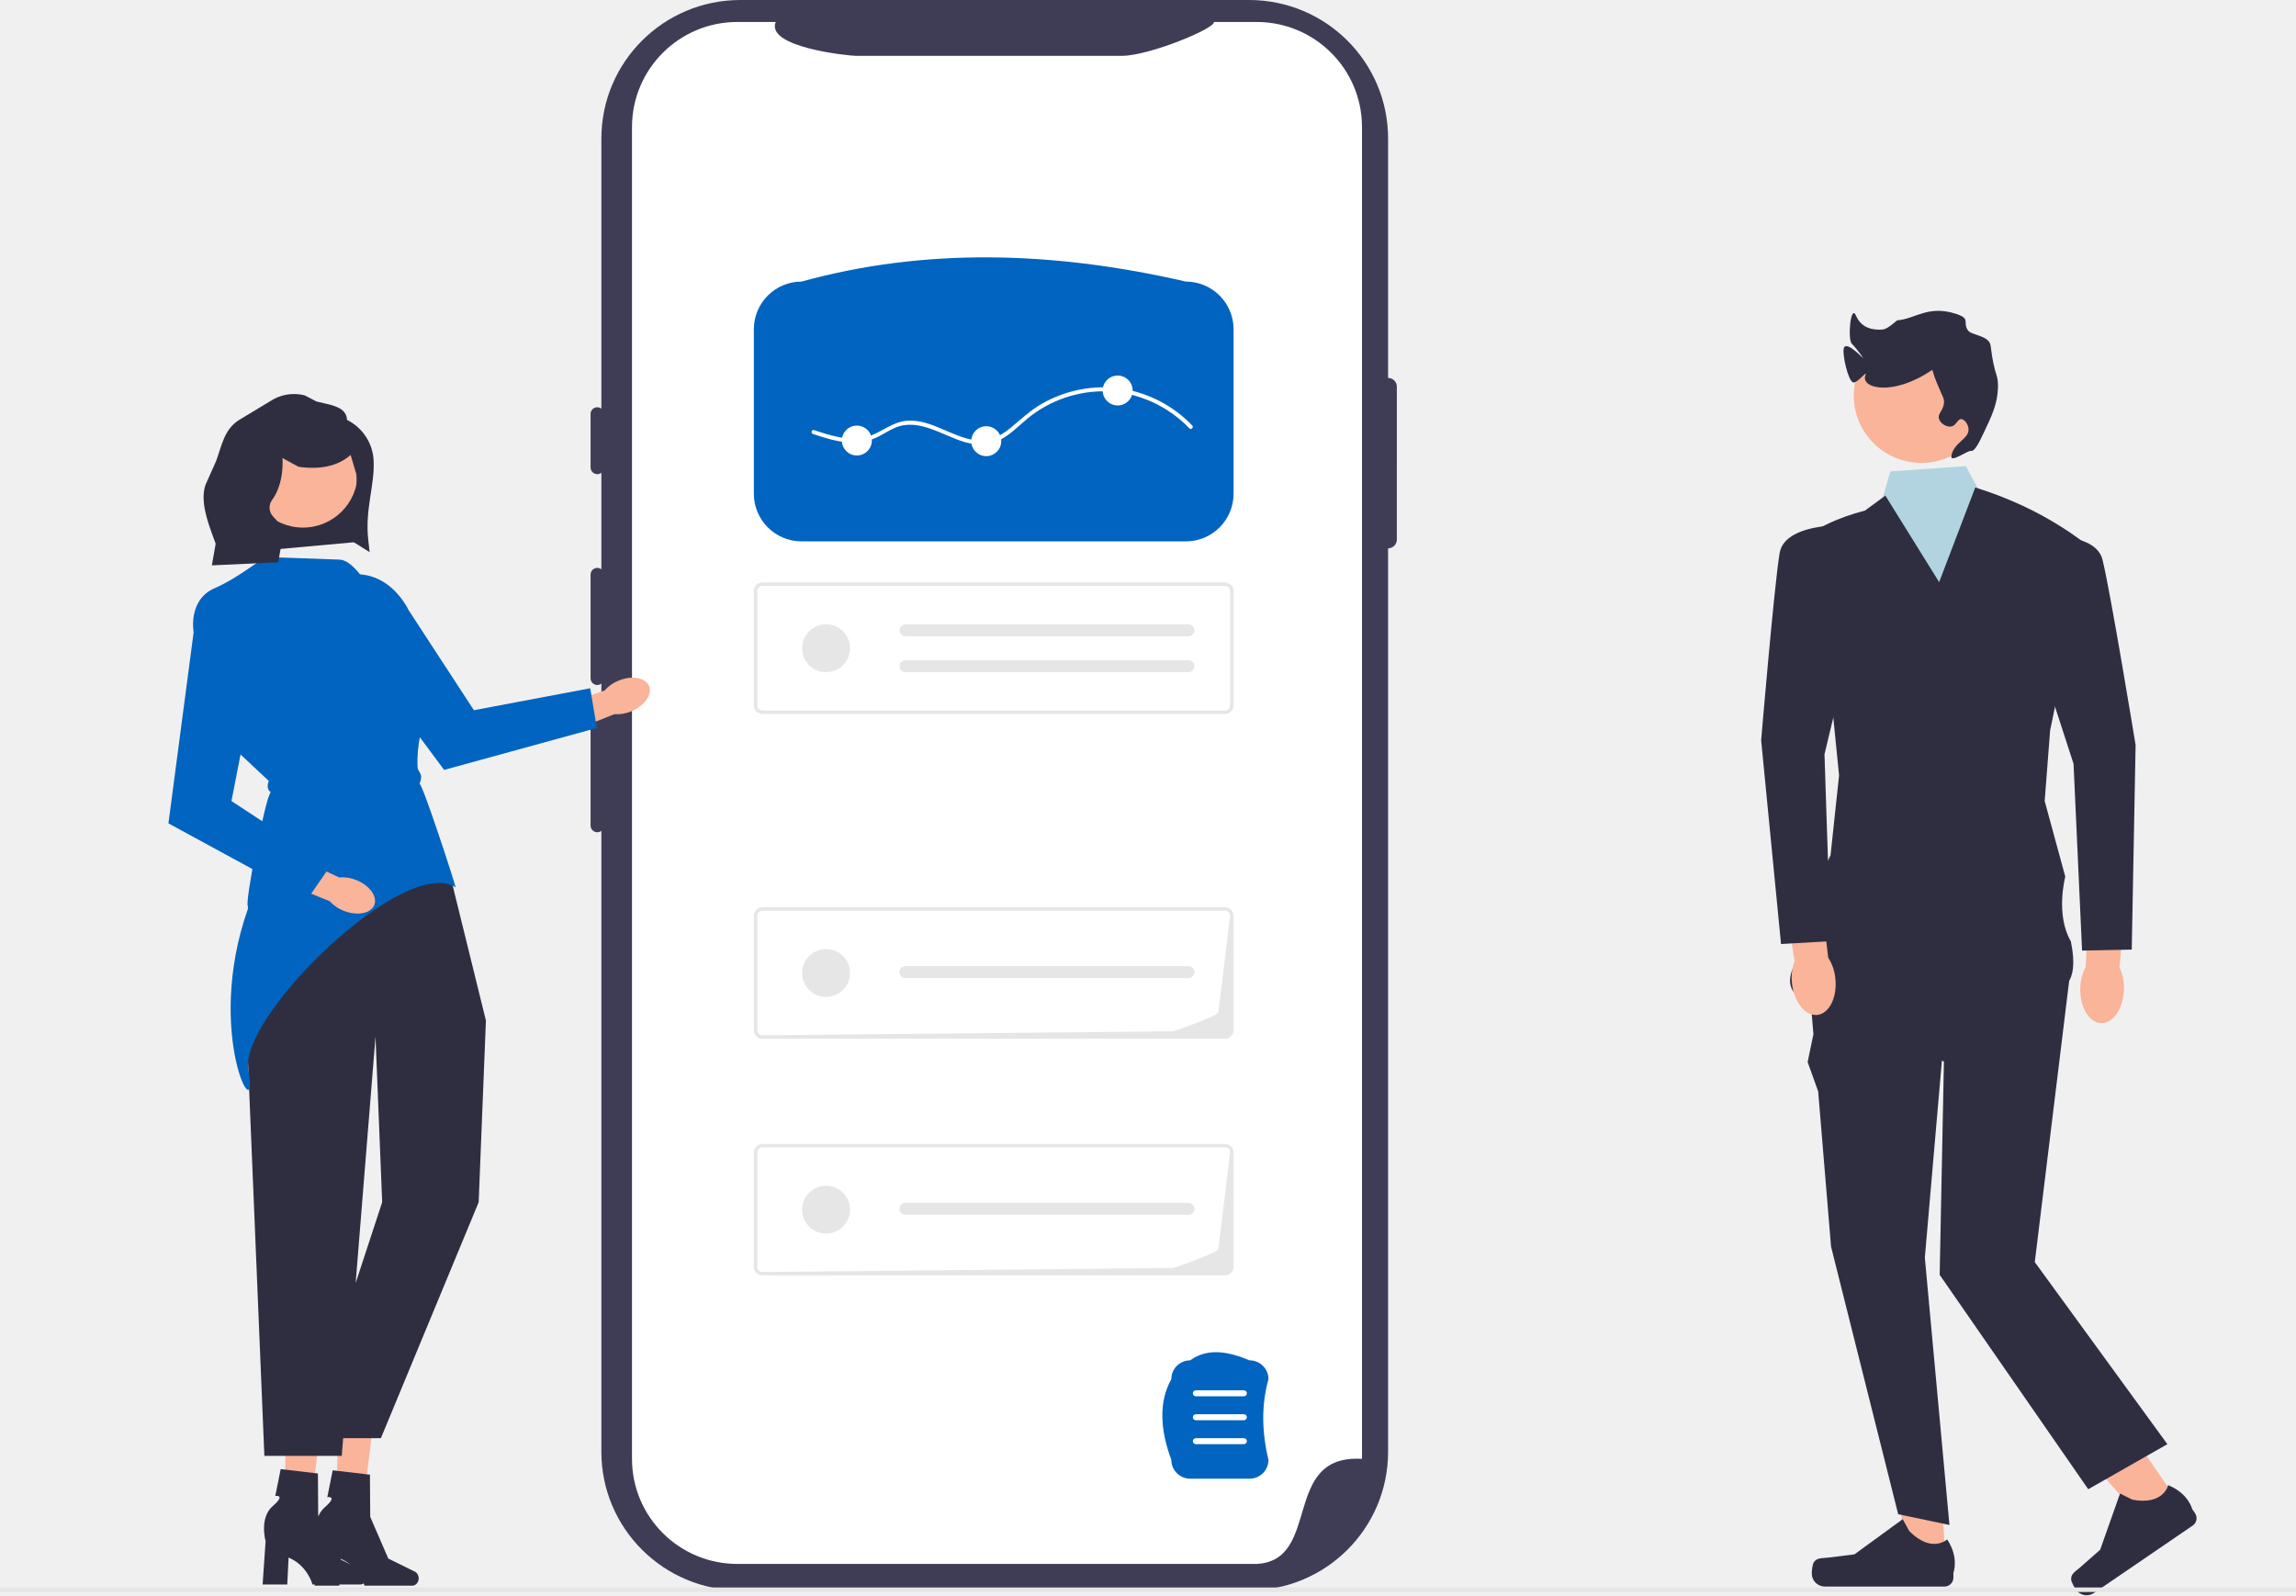
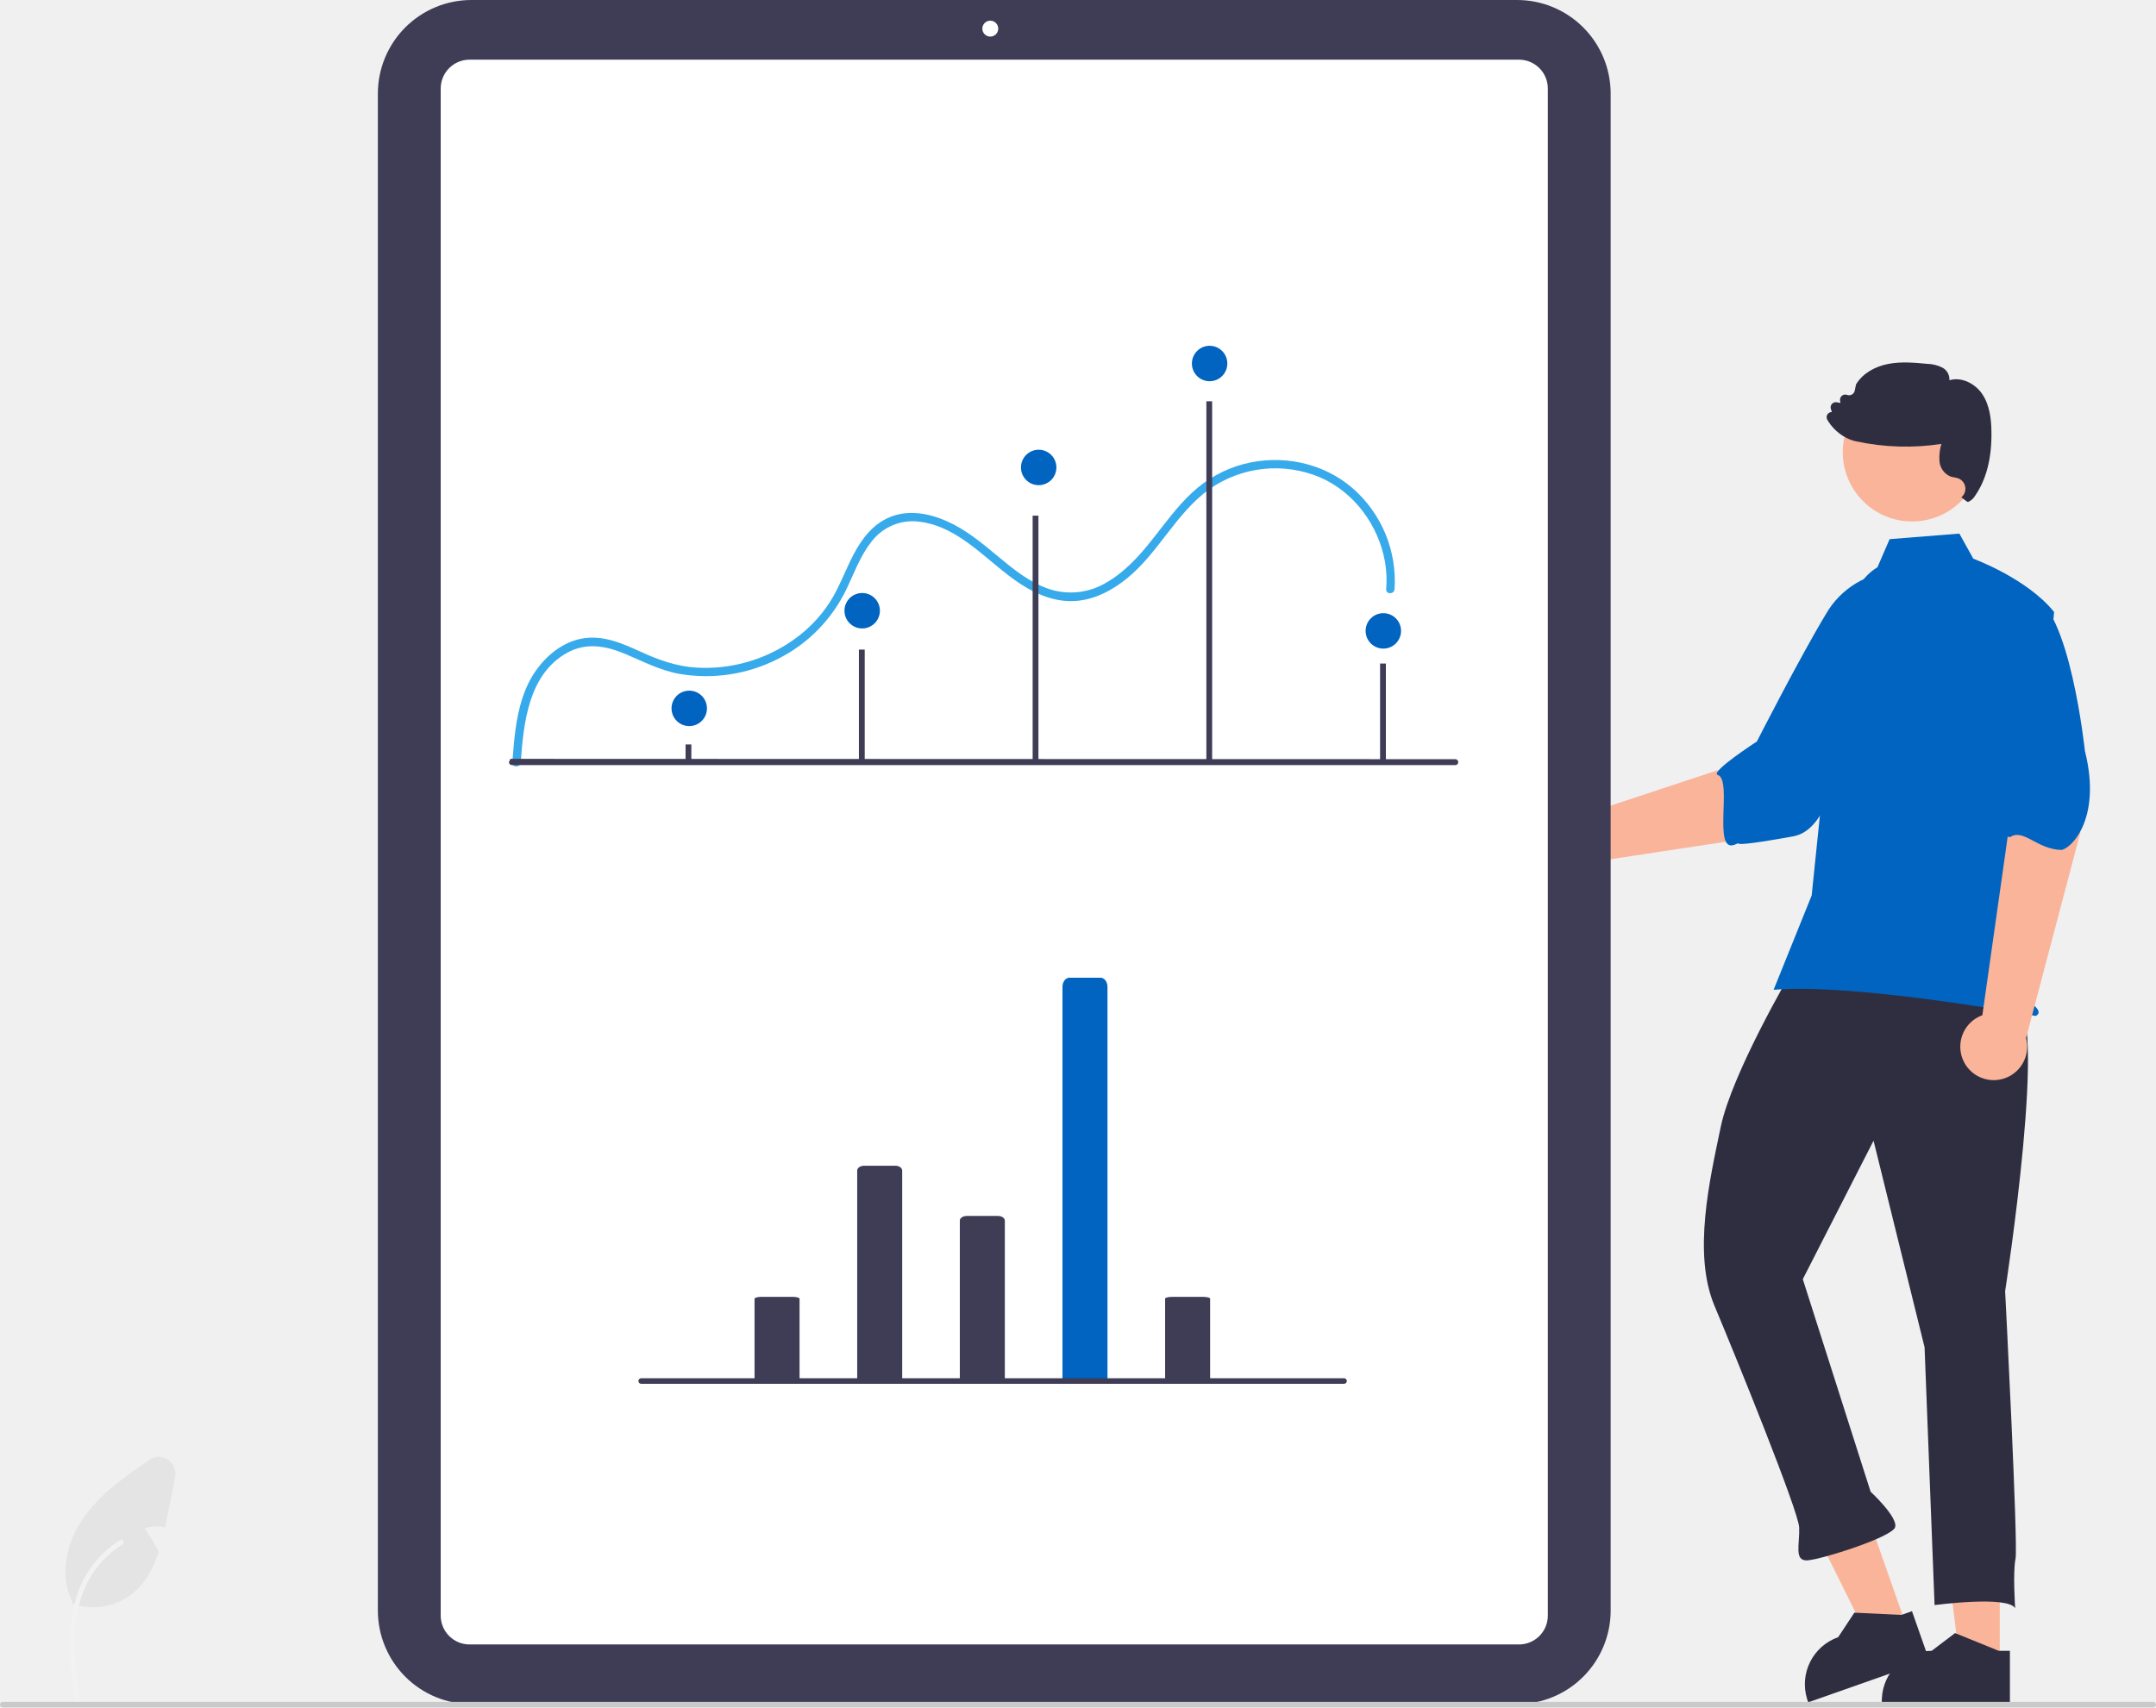
- <svg xmlns="http://www.w3.org/2000/svg" width="390" height="271" viewBox="0 0 390 271" fill="none">
-   <g clip-path="url(#clip0_167_125)">
-     <path d="M48.589 241.067L54.622 241.209L52.343 259.52L48.255 259.423L48.589 241.067Z" fill="#F9B499" />
-     <path d="M62.28 267.926L62.28 267.926C62.28 267.429 62.021 266.98 61.62 266.782L57.118 264.565L54.048 257.467L54.002 250.316L47.677 249.574L46.762 254.13C46.762 254.13 48.645 253.85 46.32 255.862C43.995 257.875 45.114 261.813 45.114 261.813L44.607 269.173H48.793L49.018 264.596C52.273 265.973 53.072 269.173 53.072 269.173H61.186C61.79 269.173 62.28 268.615 62.28 267.926H62.28H62.28Z" fill="#2F2E41" />
-     <path d="M57.426 241.268L63.458 241.411L61.18 259.721L57.092 259.625L57.426 241.268Z" fill="#F9B499" />
-     <path d="M71.117 268.128H71.117C71.117 267.631 70.857 267.181 70.457 266.984L65.954 264.766L62.885 257.668L62.838 250.518L56.513 249.776L55.599 254.331C55.599 254.331 57.482 254.051 55.157 256.064C52.831 258.077 53.951 262.015 53.951 262.015L53.444 269.375H57.63L57.854 264.797C61.11 266.175 61.908 269.375 61.908 269.375H70.022C70.627 269.375 71.117 268.817 71.117 268.128L71.117 268.128H71.117Z" fill="#2F2E41" />
-     <path d="M50.508 133.868L43.669 150.149C41.389 155.576 40.667 161.528 41.582 167.34L44.906 247.323H58.047L63.784 176.098L64.916 204.233L51.76 244.318H64.699L81.307 204.233L82.538 173.367L76.638 149.415L50.508 133.868L50.508 133.868Z" fill="#2F2E41" />
-     <path d="M235.782 64.203V23.537C235.782 10.538 225.213 3.28212e-09 212.175 3.28212e-09H125.758C112.72 -0 102.151 10.537 102.151 23.536V246.637C102.151 259.636 112.72 270.174 125.758 270.174H212.174C225.212 270.174 235.781 259.636 235.781 246.637V93.151H235.781C236.602 93.151 237.268 92.487 237.268 91.668L237.269 65.686C237.269 64.867 236.603 64.203 235.782 64.203L235.782 64.203V64.203Z" fill="#3F3D56" />
-     <path d="M231.349 21.58V247.832C217.553 246.987 224.57 265.111 213.451 265.681H125.261C115.372 265.682 107.354 257.692 107.351 247.832V21.58C107.354 11.721 115.372 3.73 125.26 3.732H131.764C129.993 8.074 144.287 9.487 145.383 9.488H190.549C195.251 9.482 206.595 4.744 206.182 3.732H213.448C223.332 3.733 231.345 11.721 231.349 21.576L231.349 21.58H231.349Z" fill="white" />
-     <path d="M101.456 69.185C100.827 69.185 100.315 69.695 100.315 70.322V79.417C100.315 80.044 100.827 80.554 101.456 80.554C102.085 80.554 102.596 80.044 102.596 79.417V70.322C102.596 69.695 102.085 69.185 101.456 69.185Z" fill="#3F3D56" />
-     <path d="M101.456 96.472C100.827 96.472 100.315 96.982 100.315 97.609V115.232C100.315 115.859 100.827 116.369 101.456 116.369C102.085 116.369 102.596 115.859 102.596 115.232V97.609C102.596 96.982 102.085 96.472 101.456 96.472Z" fill="#3F3D56" />
-     <path d="M101.456 121.485C100.827 121.485 100.315 121.995 100.315 122.622V140.245C100.315 140.872 100.827 141.382 101.456 141.382C102.085 141.382 102.596 140.872 102.596 140.245V122.622C102.596 121.995 102.085 121.485 101.456 121.485Z" fill="#3F3D56" />
-     <path d="M370.43 255.793L365.019 259.488L348.145 240.437L356.132 234.982L370.43 255.793Z" fill="#F9B499" />
-     <path d="M351.807 268.334C351.833 268.732 352.371 269.706 352.597 270.035C353.292 271.046 354.678 271.304 355.692 270.611L372.45 259.165C373.142 258.692 373.319 257.75 372.845 257.06L372.367 256.364C372.367 256.364 371.759 253.707 368.282 252.296C368.282 252.296 367.547 255.763 362.206 254.768L360.111 253.718L356.735 263.273L353.301 266.295C352.549 266.956 351.742 267.337 351.807 268.334L351.807 268.334L351.807 268.334Z" fill="#2F2E41" />
-     <path d="M330.533 265.604L323.974 265.603L320.853 240.378L328.882 241.375L330.533 265.604Z" fill="#F9B499" />
-     <path d="M308.06 265.456C307.856 265.798 307.748 266.905 307.748 267.304C307.748 268.53 308.745 269.524 309.974 269.524H330.288C331.126 269.524 331.806 268.846 331.806 268.01V267.166C331.806 267.166 332.811 264.632 330.742 261.509C330.742 261.509 328.171 263.954 324.329 260.124L323.196 258.077L314.994 264.057L310.448 264.615C309.453 264.737 308.572 264.596 308.06 265.455H308.06V265.456Z" fill="#2F2E41" />
-     <path d="M307.535 169.741L308.029 175.689L307.047 180.42L308.835 185.407L311.023 211.775L322.427 257.236L331.134 259.063L326.954 213.653L330.196 176.197L307.535 169.741Z" fill="#2F2E41" />
-     <path d="M344.536 143.917L311.236 144.378L307.535 169.74L330.196 180.346L329.473 216.567L354.711 252.991L368.152 245.334L345.629 214.402L351.936 162.823L344.536 143.917H344.536Z" fill="#2F2E41" />
-     <path d="M319.885 84.292L314.01 91.81L316.786 149.45L338.523 148.989L342.223 98.727L337.598 85.815L335.925 82.922L333.923 79.175L321.092 80.089L319.885 84.292H319.885V84.292Z" fill="#B1D4E0" />
-     <path d="M311.21 119.938L312.385 131.719L310.941 145.275L309.137 148.95L305.013 163.571C305.013 163.571 300.804 169.965 310.054 170.424C319.304 170.884 349.623 167.892 349.623 167.892C349.623 167.892 353.403 167.799 351.756 159.915C349.095 155.355 350.81 148.93 350.81 148.93L347.311 136.075L348.235 124.086L354.711 92.729C348.96 88.223 342.519 84.998 335.517 82.814L329.384 98.893L320.253 84.198L316.784 86.734C312.106 87.957 307.988 89.838 304.732 92.728L311.21 119.938Z" fill="#2F2E41" />
-     <path d="M201.429 91.97H136.156C131.682 91.965 128.056 88.35 128.051 83.889V55.916C128.056 51.455 131.682 47.84 136.156 47.835C156.984 42.081 178.829 42.621 201.429 47.835C205.903 47.84 209.528 51.455 209.533 55.916V83.889C209.528 88.35 205.903 91.965 201.429 91.97H201.429Z" fill="#0064C0" />
-     <path d="M208.079 121.288H129.506C128.703 121.287 128.052 120.638 128.051 119.837V100.405C128.052 99.604 128.703 98.955 129.506 98.954H208.079C208.882 98.955 209.533 99.604 209.534 100.405V119.837C209.533 120.638 208.882 121.287 208.079 121.288V121.288ZM129.506 99.534C129.025 99.535 128.634 99.924 128.633 100.405V119.837C128.634 120.318 129.025 120.707 129.506 120.708H208.079C208.561 120.707 208.951 120.318 208.952 119.837V100.405C208.951 99.924 208.561 99.535 208.079 99.534H129.506Z" fill="#E6E6E6" />
-     <path d="M153.806 106.057C153.243 106.069 152.797 106.533 152.809 107.094C152.82 107.638 153.26 108.077 153.806 108.088H201.822C202.384 108.11 202.857 107.673 202.879 107.112C202.9 106.551 202.462 106.08 201.9 106.058H153.806V106.057Z" fill="#E6E6E6" />
-     <path d="M153.806 112.152C153.243 112.164 152.797 112.628 152.809 113.189C152.82 113.733 153.26 114.171 153.806 114.183H201.822C202.384 114.204 202.857 113.767 202.879 113.207C202.9 112.646 202.462 112.174 201.9 112.153H153.806V112.152Z" fill="#E6E6E6" />
-     <path d="M140.317 114.184C142.568 114.184 144.392 112.365 144.392 110.121C144.392 107.878 142.568 106.059 140.317 106.059C138.067 106.059 136.243 107.878 136.243 110.121C136.243 112.365 138.067 114.184 140.317 114.184Z" fill="#E6E6E6" />
-     <path d="M208.079 216.668H129.506C128.703 216.668 128.052 216.019 128.051 215.218V195.786C128.052 194.985 128.703 194.336 129.506 194.335H208.079C208.882 194.336 209.533 194.985 209.534 195.786V215.218C209.533 216.019 208.882 216.668 208.079 216.669V216.668ZM129.506 194.915C129.024 194.916 128.634 195.305 128.633 195.786V215.218C128.634 215.699 129.024 216.088 129.506 216.089L199.153 215.404C199.635 215.404 206.943 212.687 206.944 212.206L208.952 195.786C208.951 195.305 208.561 194.916 208.079 194.915H129.506Z" fill="#E6E6E6" />
-     <path d="M153.806 204.335C153.243 204.323 152.777 204.768 152.766 205.329C152.754 205.89 153.2 206.354 153.762 206.366C153.777 206.366 153.791 206.366 153.806 206.366H201.822C202.384 206.387 202.857 205.95 202.879 205.39C202.9 204.829 202.462 204.357 201.9 204.336H153.806V204.335V204.335Z" fill="#E6E6E6" />
-     <path d="M140.317 209.565C142.568 209.565 144.392 207.746 144.392 205.502C144.392 203.259 142.568 201.44 140.317 201.44C138.067 201.44 136.243 203.259 136.243 205.502C136.243 207.746 138.067 209.565 140.317 209.565Z" fill="#E6E6E6" />
-     <path d="M208.079 176.461H129.506C128.703 176.46 128.052 175.811 128.051 175.01V155.578C128.052 154.778 128.703 154.129 129.506 154.128H208.079C208.882 154.129 209.533 154.778 209.534 155.578V175.011C209.533 175.812 208.882 176.461 208.079 176.462V176.461ZM129.506 154.708C129.024 154.709 128.634 155.098 128.633 155.578V175.011C128.634 175.491 129.024 175.881 129.506 175.881L199.153 175.197C199.635 175.197 206.943 172.479 206.944 171.999L208.952 155.578C208.951 155.098 208.561 154.709 208.079 154.708H129.506Z" fill="#E6E6E6" />
-     <path d="M153.806 164.128C153.243 164.116 152.777 164.561 152.766 165.122C152.754 165.682 153.2 166.147 153.762 166.158C153.777 166.159 153.791 166.159 153.806 166.158H201.822C202.384 166.18 202.857 165.743 202.879 165.182C202.9 164.622 202.462 164.15 201.9 164.128H153.806V164.128V164.128Z" fill="#E6E6E6" />
-     <path d="M140.317 169.357C142.568 169.357 144.392 167.538 144.392 165.295C144.392 163.051 142.568 161.233 140.317 161.233C138.067 161.233 136.243 163.051 136.243 165.295C136.243 167.538 138.067 169.357 140.317 169.357Z" fill="#E6E6E6" />
-     <path d="M326.363 78.642C332.703 78.642 337.842 73.518 337.842 67.197C337.842 60.876 332.703 55.752 326.363 55.752C320.023 55.752 314.884 60.876 314.884 67.197C314.884 73.518 320.023 78.642 326.363 78.642Z" fill="#F9B499" />
-     <path d="M334.794 76.601C335.426 76.708 336.169 75.18 336.878 73.692C338.363 70.576 339.307 68.596 339.379 65.796C339.44 63.41 338.775 64.037 338.128 58.732C337.915 56.983 334.917 56.986 334.307 56.155C333.276 54.752 334.858 54.173 332.293 53.33C327.49 51.751 325.318 54.204 322.268 54.415C322.191 54.421 320.679 55.895 319.834 55.971C318.355 56.105 316.22 55.875 315.263 53.627C314.368 51.526 313.776 57.667 314.575 58.427C315.254 59.072 316.426 60.692 316.456 60.81C316.489 60.943 313.67 57.83 313.2 59.113C312.861 60.036 313.927 64.787 314.788 64.965C315.509 65.115 317.27 62.748 316.872 63.719C315.951 65.97 321.492 67.406 328.126 62.888C328.361 62.727 328.139 62.983 328.959 64.965C329.994 67.466 330.228 67.601 330.209 68.29C330.17 69.781 329.048 70.219 329.376 71.199C329.642 71.992 330.68 72.606 331.46 72.445C332.339 72.264 332.49 71.179 333.127 71.199C333.672 71.215 334.32 72.034 334.377 72.861C334.499 74.602 331.913 75.081 331.46 77.432C331.204 78.758 334.213 76.502 334.794 76.601Z" fill="#2F2E41" />
-     <path d="M360.772 168.084C360.822 166.803 360.563 165.528 360.017 164.367L361.2 151.01L354.807 150.635L354.296 164.227C353.693 165.36 353.371 166.62 353.356 167.903C353.276 171.111 354.871 173.753 356.918 173.804C358.965 173.855 360.691 171.296 360.771 168.088L360.772 168.084Z" fill="#F9B499" />
-     <path d="M347.173 114.225L352.214 129.76L353.661 161.488L362.1 161.316L362.754 126.562C362.754 126.562 358.549 100.881 357.141 95.109C355.732 89.337 342.748 91.476 342.748 91.476L347.173 114.225V114.225V114.225Z" fill="#2F2E41" />
-     <path d="M138.085 73.724C140.469 74.513 142.968 75.312 145.513 75.177C146.671 75.116 147.785 74.84 148.835 74.351C149.912 73.848 150.897 73.166 151.987 72.69C155.995 70.942 159.97 73.929 163.707 75.051C165.572 75.61 167.533 75.744 169.357 74.965C171.373 74.104 172.893 72.461 174.552 71.089C178.273 68.013 183.127 66.355 187.956 66.481C193.253 66.618 198.38 68.951 202.027 72.766C202.333 73.086 202.819 72.601 202.513 72.282C199.326 68.947 195.03 66.699 190.456 66.018C185.872 65.335 181.113 66.247 177.082 68.523C175.043 69.675 173.407 71.252 171.61 72.723C169.86 74.156 167.915 75.079 165.608 74.775C161.634 74.25 158.216 71.197 154.094 71.474C151.462 71.65 149.582 73.625 147.105 74.255C144.15 75.006 141.061 73.988 138.268 73.063C137.847 72.924 137.666 73.585 138.085 73.724L138.085 73.724V73.724Z" fill="white" />
-     <path d="M145.546 77.376C146.952 77.376 148.092 76.239 148.092 74.837C148.092 73.435 146.952 72.299 145.546 72.299C144.14 72.299 143 73.435 143 74.837C143 76.239 144.14 77.376 145.546 77.376Z" fill="white" />
-     <path d="M167.527 77.488C168.933 77.488 170.073 76.352 170.073 74.95C170.073 73.548 168.933 72.411 167.527 72.411C166.12 72.411 164.98 73.548 164.98 74.95C164.98 76.352 166.12 77.488 167.527 77.488Z" fill="white" />
-     <path d="M189.849 68.877C191.255 68.877 192.395 67.74 192.395 66.338C192.395 64.936 191.255 63.8 189.849 63.8C188.442 63.8 187.302 64.936 187.302 66.338C187.302 67.74 188.442 68.877 189.849 68.877Z" fill="white" />
-     <path d="M42.108 154.41C34.58 175.78 44.172 192.616 42.181 181.755C40.518 172.679 68.863 145.059 77.395 150.754C77.216 149.833 71.793 133.215 71.261 133.138C72.005 131.271 70.968 131.253 70.926 130.296C70.765 126.601 71.626 122.765 73.305 118.817C74.404 115.767 74.424 113.146 73.358 111.033C72.441 109.296 70.9 107.968 69.043 107.315L63.452 100.583C61.996 98.831 59.848 95.05 57.566 95.064L45.315 94.628C44.965 94.418 40.663 98.106 36.475 99.916C31.932 101.88 32.869 107.243 32.88 107.311L32.891 107.375L32.941 107.421L39.618 127.016L45.651 132.654C45.346 133.537 45.422 134.201 45.995 134.581C45.173 135.187 41.518 153.318 42.108 153.953V154.41L42.108 154.41Z" fill="#0064C0" />
-     <path d="M105.058 115.628C104.147 115.991 103.336 116.565 102.693 117.304L92.992 120.62L94.709 125.176L104.366 121.322C105.344 121.39 106.325 121.224 107.226 120.837C109.493 119.899 110.846 117.972 110.246 116.534C109.647 115.096 107.325 114.69 105.058 115.628V115.628Z" fill="#F9B499" />
-     <path d="M53.306 101.006L75.438 130.791L101.381 123.668L100.253 116.921L80.498 120.651L69.477 103.759C65.878 96.823 58.785 95.426 53.306 101.005V101.006Z" fill="#0064C0" />
-     <path d="M212.262 251.198H202.163C200.399 251.198 198.964 249.767 198.964 248.009C197.049 242.823 196.808 238.171 198.964 234.284C198.964 232.526 200.399 231.095 202.163 231.095C205.149 228.935 208.631 229.591 212.262 231.095C214.026 231.095 215.461 232.526 215.461 234.284C214.236 238.681 214.325 243.269 215.461 248.009C215.461 249.767 214.026 251.198 212.262 251.198Z" fill="#0064C0" />
-     <path d="M211.286 237.203H203.129C202.847 237.203 202.619 236.975 202.619 236.695C202.619 236.414 202.847 236.186 203.129 236.186H211.286C211.567 236.186 211.796 236.414 211.796 236.695C211.796 236.975 211.567 237.203 211.286 237.203Z" fill="white" />
-     <path d="M211.286 241.269H203.129C202.847 241.269 202.619 241.041 202.619 240.76C202.619 240.48 202.847 240.252 203.129 240.252H211.286C211.567 240.252 211.796 240.48 211.796 240.76C211.796 241.041 211.567 241.269 211.286 241.269Z" fill="white" />
-     <path d="M211.286 245.334H203.129C202.847 245.334 202.619 245.107 202.619 244.826C202.619 244.545 202.847 244.318 203.129 244.318H211.286C211.567 244.318 211.796 244.545 211.796 244.826C211.796 245.107 211.567 245.334 211.286 245.334Z" fill="white" />
-     <path d="M390 269.677H0V270.446H390V269.677Z" fill="#E6E6E6" />
-     <path d="M304.382 167.019C304.713 170.211 306.634 172.628 308.671 172.418C310.708 172.207 312.091 169.449 311.76 166.257C311.645 164.979 311.225 163.748 310.535 162.665L308.96 149.155L302.616 150.027L304.842 163.25C304.389 164.451 304.231 165.742 304.381 167.016L304.382 167.019Z" fill="#F9B499" />
-     <path d="M313.717 112.262L316.346 89.238C316.346 89.238 303.233 88.117 302.282 93.981C301.33 99.845 299.15 125.774 299.15 125.774L302.527 160.371L310.953 159.885L309.909 128.142L313.717 112.262V112.262Z" fill="#2F2E41" />
-     <path d="M60.42 92.092L42.704 93.7L42.181 75.342L61.482 74.795L60.42 92.092Z" fill="#2F2E41" />
-     <path d="M51.462 89.627C56.596 89.627 60.759 85.477 60.759 80.358C60.759 75.238 56.596 71.088 51.462 71.088C46.327 71.088 42.164 75.238 42.164 80.358C42.164 85.477 46.327 89.627 51.462 89.627Z" fill="#F9B499" />
-     <path d="M58.941 71.325C58.875 69.025 56.005 68.776 53.768 68.209L51.74 67.159C49.749 66.654 47.637 67.009 45.923 68.138L40.515 71.404C38.087 73.003 37.701 75.587 36.713 78.316L34.926 82.311C33.954 84.998 35.239 88.558 36.221 91.24L36.633 92.365L35.989 96.044L47.259 95.519L48.261 89.839L46.337 87.683C45.655 86.918 45.599 85.782 46.204 84.955H46.204C48.38 81.979 47.977 77.808 47.977 77.808L50.731 79.305C52.541 79.552 54.153 79.525 55.572 79.229C57.132 78.904 58.458 78.254 59.554 77.285L60.536 80.578C60.789 84.675 60.021 85.763 56.358 89.772L62.782 93.793L62.544 91.617C61.979 86.44 63.703 82.358 63.461 78.144C63.294 75.231 61.556 72.635 58.941 71.325H58.941H58.941Z" fill="#2F2E41" />
-     <path d="M60.48 149.489C59.572 149.119 58.588 148.97 57.611 149.056L48.324 144.719L46.383 149.186L56.014 153.104C56.67 153.831 57.491 154.391 58.408 154.737C60.693 155.633 63.008 155.185 63.58 153.736C64.151 152.286 62.764 150.385 60.48 149.489H60.48Z" fill="#F9B499" />
-     <path d="M33.455 103.12L28.611 139.873L52.232 152.724L56.124 147.09L39.317 136.086L43.165 116.303C45.411 108.822 41.284 102.904 33.455 103.119L33.455 103.12Z" fill="#0064C0" />
+ <svg xmlns="http://www.w3.org/2000/svg" width="356" height="282" viewBox="0 0 356 282" fill="none">
+   <g clip-path="url(#clip0_345_2)">
+     <path d="M293.33 137.741L308.358 121.385L296.059 111.675L289.983 125.115L262.417 134.226C261.488 133.692 260.423 133.439 259.353 133.5C258.283 133.56 257.254 133.93 256.391 134.566C255.528 135.202 254.868 136.075 254.492 137.079C254.117 138.083 254.041 139.175 254.275 140.221C254.508 141.268 255.041 142.223 255.809 142.972C256.576 143.721 257.544 144.23 258.596 144.437C259.647 144.645 260.736 144.541 261.73 144.14C262.724 143.739 263.579 143.058 264.193 142.178L293.33 137.741Z" fill="#F9B499" />
+     <path d="M320.878 100.786C323.602 106.863 306.982 124.226 306.982 124.226C302.437 127.903 301.716 137.109 296.082 138.134C280.884 140.898 290.337 138.005 286.411 139.516C282.716 140.938 286.119 128.77 283.648 127.996C282.234 127.554 290.095 122.467 290.095 122.467C290.095 122.467 297.18 108.566 301.536 101.356C302.729 99.295 304.425 97.569 306.464 96.34C308.504 95.11 310.821 94.417 313.201 94.325C313.201 94.325 318.154 94.708 320.878 100.786Z" fill="#0064C0" />
+     <path d="M250.516 281.454H77.831C73.738 281.449 69.814 279.82 66.92 276.925C64.026 274.029 62.398 270.103 62.394 266.008V15.446C62.398 11.351 64.026 7.425 66.92 4.529C69.814 1.633 73.738 0.005 77.831 0H250.516C254.609 0.005 258.533 1.633 261.427 4.529C264.321 7.425 265.949 11.351 265.953 15.446V266.008C265.949 270.103 264.321 274.029 261.427 276.925C258.533 279.82 254.609 281.449 250.516 281.454Z" fill="#3F3D56" />
+     <path d="M250.82 271.599H77.527C76.266 271.598 75.056 271.096 74.164 270.203C73.272 269.31 72.77 268.1 72.769 266.838V14.616C72.77 13.354 73.272 12.144 74.164 11.251C75.056 10.358 76.266 9.856 77.527 9.855H250.82C252.081 9.856 253.291 10.358 254.183 11.251C255.075 12.144 255.577 13.354 255.578 14.616V266.838C255.577 268.1 255.075 269.31 254.183 270.203C253.291 271.096 252.081 271.598 250.82 271.599Z" fill="white" />
+     <path d="M85.982 125.914C86.465 119.342 87.264 111.263 93.763 107.752C96.829 106.095 100.076 106.681 103.159 107.972C106.138 109.22 108.945 110.708 112.154 111.294C117.685 112.249 123.376 111.395 128.384 108.859C133.428 106.35 137.474 102.206 139.865 97.103C141.095 94.507 142.112 91.694 143.925 89.429C144.837 88.239 146.046 87.311 147.431 86.738C148.815 86.165 150.326 85.967 151.812 86.163C158.626 87.005 163.148 92.979 168.581 96.496C171.193 98.187 174.193 99.422 177.357 99.27C180.602 99.115 183.543 97.578 186.03 95.572C191.306 91.315 194.191 84.731 199.728 80.764C202.354 78.93 205.4 77.791 208.584 77.452C211.768 77.114 214.986 77.587 217.938 78.828C223.613 81.277 227.631 86.765 228.693 92.805C228.947 94.293 229.013 95.808 228.888 97.312C228.819 98.199 230.201 98.195 230.27 97.312C230.477 94.182 229.958 91.046 228.754 88.149C227.55 85.253 225.693 82.674 223.328 80.615C218.429 76.386 211.584 75.012 205.359 76.639C202.189 77.48 199.275 79.091 196.877 81.329C194.316 83.692 192.296 86.556 190.134 89.27C188.025 91.918 185.698 94.475 182.738 96.185C181.321 97.05 179.732 97.595 178.083 97.782C176.434 97.97 174.763 97.796 173.188 97.272C169.993 96.193 167.285 93.971 164.729 91.844C162.093 89.651 159.47 87.457 156.303 86.063C153.357 84.768 149.98 84.139 146.914 85.415C144.149 86.566 142.32 88.954 140.964 91.536C139.587 94.158 138.607 96.984 137.001 99.484C135.448 101.877 133.454 103.953 131.127 105.601C126.399 108.981 120.65 110.624 114.851 110.254C111.701 110.03 108.836 109.034 105.983 107.729C102.834 106.289 99.518 104.791 95.975 105.488C92.918 106.09 90.347 108.168 88.562 110.65C86.501 113.515 85.595 117.028 85.122 120.477C84.875 122.282 84.734 124.098 84.6 125.914C84.535 126.801 85.917 126.797 85.982 125.914Z" fill="#37AAEB" />
+     <path d="M330.204 274.795L323.643 274.795L320.522 249.477L330.205 249.477L330.204 274.795Z" fill="#F9B499" />
+     <path d="M330.029 272.65L323.029 269.805L322.822 269.72L318.957 272.65C316.836 272.65 314.796 273.469 313.264 274.937C311.732 276.404 310.826 278.407 310.734 280.528C310.723 280.644 310.723 280.766 310.723 280.888V281.158H331.877V272.65H330.029Z" fill="#2F2E41" />
+     <path d="M314.84 268.687L308.651 270.865L297.308 248.019L306.442 244.804L314.84 268.687Z" fill="#F9B499" />
+     <path d="M313.963 266.721L306.416 266.362L306.194 266.351L303.519 270.398C301.518 271.102 299.866 272.552 298.908 274.445C297.949 276.339 297.759 278.529 298.376 280.56C298.404 280.673 298.445 280.788 298.485 280.903L298.575 281.158L318.529 274.133L315.707 266.108L313.963 266.721Z" fill="#2F2E41" />
+     <path d="M332.522 165.631C338.524 165.398 331.089 213.252 331.089 213.252C331.089 213.252 333.264 255.266 332.803 257.471C332.342 259.676 332.745 265.622 332.745 265.622C331.569 263.481 319.437 265.097 319.437 265.097L317.787 222.516L309.361 188.398L297.679 211.268L308.875 246.371C308.875 246.371 313.41 250.569 312.927 252.228C312.445 253.887 300.568 257.628 298.386 257.713C296.203 257.797 297.189 255.025 297.083 252.296C296.977 249.566 286.707 224.268 283.095 215.661C279.483 207.053 282.291 194.916 284.135 186.097C285.979 177.277 295.68 160.727 295.68 160.727C307.721 147.138 326.52 165.863 332.522 165.631Z" fill="#2F2E41" />
+     <path d="M315.726 86.124C322.048 86.124 327.174 80.996 327.174 74.67C327.174 68.345 322.048 63.217 315.726 63.217C309.404 63.217 304.279 68.345 304.279 74.67C304.279 80.996 309.404 86.124 315.726 86.124Z" fill="#F9B499" />
+     <path d="M310.002 93.694C307.536 95.16 306.061 97.856 305.214 100.599C303.646 105.676 302.702 110.926 302.404 116.232L299.146 147.89L292.858 163.477C306.304 162.309 336.121 167.791 336.121 167.791C336.121 167.791 337.229 167.421 336.121 166.313C335.013 165.204 333.935 166.186 335.043 165.078C336.15 163.969 335.387 165.204 335.017 164.096C334.648 162.987 335.017 163.726 335.387 163.357C335.756 162.987 332.528 159.662 332.528 159.662L335.482 140.246L339.175 101.083C334.744 95.541 325.832 92.274 325.832 92.274L323.529 88.127L312.015 89.048L310.002 93.694Z" fill="#0064C0" />
+     <path d="M343.512 137.479L340.671 120.724L330.785 122.517L331.654 137.172L327.327 167.676C326.319 168.041 325.439 168.691 324.794 169.547C324.149 170.404 323.768 171.429 323.695 172.499C323.623 173.569 323.863 174.637 324.387 175.572C324.911 176.508 325.695 177.27 326.645 177.767C327.594 178.265 328.668 178.475 329.735 178.372C330.801 178.269 331.815 177.858 332.652 177.188C333.49 176.519 334.114 175.62 334.45 174.602C334.785 173.584 334.818 172.49 334.543 171.454L343.512 137.479Z" fill="#F9B499" />
+     <path d="M335.345 98.275C341.742 100.118 344.262 124.026 344.262 124.026C347.16 135.564 341.676 140.424 340.284 140.373C336.329 140.229 334.137 136.841 331.951 138.23C330.701 139.024 330.468 129.897 330.468 129.897C330.468 129.897 325.982 121.404 323.291 113.421C322.489 111.178 322.267 108.768 322.645 106.416C323.024 104.064 323.991 101.846 325.457 99.969C325.457 99.969 328.948 96.432 335.345 98.275Z" fill="#0064C0" />
+     <path d="M328.825 71.17C328.788 69.309 328.577 66.929 327.274 65.031C326.175 63.434 323.958 62.169 321.891 62.801C321.915 62.388 321.823 61.976 321.626 61.612C321.429 61.248 321.135 60.945 320.777 60.737C319.985 60.332 319.111 60.112 318.221 60.093C316.125 59.898 313.953 59.694 311.83 60.097C309.447 60.549 307.497 61.777 306.484 63.468L306.462 63.521L306.255 64.523C306.227 64.657 306.171 64.784 306.089 64.894C306.008 65.005 305.904 65.096 305.784 65.163C305.664 65.23 305.531 65.27 305.393 65.28C305.256 65.29 305.118 65.269 304.99 65.219C304.849 65.167 304.698 65.151 304.549 65.175C304.401 65.2 304.262 65.262 304.145 65.356C304.029 65.45 303.938 65.573 303.884 65.713C303.829 65.853 303.812 66.005 303.834 66.153L303.891 66.553L303.292 66.44C303.142 66.41 302.987 66.422 302.842 66.473C302.698 66.524 302.57 66.613 302.471 66.73C302.373 66.847 302.307 66.988 302.281 67.139C302.256 67.29 302.271 67.445 302.325 67.588L302.49 68.044C302.367 68.046 302.245 68.072 302.131 68.122C302.018 68.172 301.916 68.244 301.832 68.334C301.711 68.465 301.635 68.632 301.614 68.809C301.594 68.986 301.631 69.166 301.719 69.321C302.389 70.466 303.34 71.423 304.482 72.1C304.995 72.41 305.549 72.647 306.127 72.805C306.247 72.838 306.371 72.869 306.499 72.895C311.121 73.892 315.886 74.034 320.559 73.317C320.284 74.239 320.178 75.204 320.246 76.164C320.287 76.709 320.476 77.232 320.792 77.677C321.109 78.121 321.541 78.471 322.042 78.688C322.255 78.76 322.474 78.813 322.697 78.846C322.91 78.88 323.121 78.932 323.326 79C323.628 79.111 323.896 79.3 324.103 79.548C324.309 79.796 324.446 80.094 324.501 80.412C324.555 80.73 324.524 81.056 324.412 81.359C324.299 81.661 324.109 81.928 323.86 82.134C323.86 82.134 324.846 82.951 324.971 82.909C325.455 82.695 325.861 82.334 326.13 81.877C328.008 79.173 328.916 75.573 328.825 71.17Z" fill="#2F2E41" />
+     <path d="M28.921 243.921L27.576 250.671C27.475 251.187 27.369 251.712 27.254 252.233C26.13 252 24.965 252.065 23.873 252.422C24.739 253.66 25.515 254.958 26.195 256.306C25.347 258.919 24.104 261.334 22.022 263.08C20.632 264.22 18.971 264.983 17.201 265.295C15.43 265.606 13.609 265.456 11.913 264.859L11.973 264.591C9.735 260.246 10.951 254.767 13.732 250.754C15.151 248.774 16.832 246.996 18.729 245.469C20.608 243.902 22.639 242.497 24.652 241.11C25.104 240.799 25.638 240.63 26.187 240.624C26.735 240.618 27.273 240.777 27.731 241.078C28.19 241.38 28.548 241.812 28.76 242.318C28.971 242.824 29.028 243.382 28.921 243.921Z" fill="#E4E4E4" />
+     <path d="M12.392 281.101C11.826 276.976 11.244 272.798 11.641 268.628C11.994 264.925 13.123 261.309 15.422 258.343C16.642 256.772 18.127 255.426 19.809 254.365C20.248 254.089 20.651 254.784 20.215 255.059C17.304 256.9 15.052 259.619 13.784 262.822C12.384 266.385 12.159 270.269 12.403 274.053C12.549 276.342 12.858 278.615 13.169 280.887C13.195 280.99 13.18 281.098 13.127 281.19C13.075 281.282 12.99 281.351 12.889 281.382C12.786 281.41 12.676 281.396 12.584 281.343C12.491 281.29 12.423 281.203 12.394 281.101L12.392 281.101Z" fill="#F2F2F2" />
+     <path d="M163.517 6.044C164.242 6.044 164.83 5.456 164.83 4.73C164.83 4.005 164.242 3.416 163.517 3.416C162.792 3.416 162.204 4.005 162.204 4.73C162.204 5.456 162.792 6.044 163.517 6.044Z" fill="white" />
+     <path d="M240.3 126.364H84.525C84.396 126.364 84.272 126.312 84.18 126.221C84.089 126.13 84.037 126.005 84.037 125.876L84.274 125.333L240.3 125.388C240.429 125.388 240.553 125.439 240.645 125.53C240.737 125.621 240.789 125.745 240.789 125.874C240.79 126.004 240.739 126.128 240.648 126.22C240.557 126.312 240.433 126.363 240.304 126.364L240.3 126.364Z" fill="#3F3D56" />
+     <path d="M114.156 122.952H113.2V125.677H114.156V122.952Z" fill="#3F3D56" />
+     <path d="M142.782 107.285H141.825V125.677H142.782V107.285Z" fill="#3F3D56" />
+     <path d="M171.466 85.167H170.51V125.677H171.466V85.167Z" fill="#3F3D56" />
+     <path d="M200.151 66.275H199.195V125.677H200.151V66.275Z" fill="#3F3D56" />
+     <path d="M228.836 109.589H227.879V125.677H228.836V109.589Z" fill="#3F3D56" />
+     <path d="M199.732 62.964C201.347 62.964 202.657 61.654 202.657 60.038C202.657 58.421 201.347 57.111 199.732 57.111C198.116 57.111 196.807 58.421 196.807 60.038C196.807 61.654 198.116 62.964 199.732 62.964Z" fill="#0064C0" />
+     <path d="M171.508 80.131C173.123 80.131 174.433 78.821 174.433 77.205C174.433 75.588 173.123 74.278 171.508 74.278C169.892 74.278 168.583 75.588 168.583 77.205C168.583 78.821 169.892 80.131 171.508 80.131Z" fill="#0064C0" />
+     <path d="M228.416 107.125C230.032 107.125 231.341 105.814 231.341 104.198C231.341 102.582 230.032 101.271 228.416 101.271C226.801 101.271 225.491 102.582 225.491 104.198C225.491 105.814 226.801 107.125 228.416 107.125Z" fill="#0064C0" />
+     <path d="M141.54 227.862V193.332C141.54 192.889 142.055 192.53 142.69 192.53H147.821C148.456 192.53 148.971 192.889 148.971 193.332V227.952L141.54 227.862Z" fill="#3F3D56" />
+     <path d="M158.488 227.979V201.595C158.488 201.169 159.003 200.824 159.638 200.824H164.77C165.405 200.824 165.919 201.169 165.919 201.595V227.922L158.488 227.979Z" fill="#3F3D56" />
+     <path d="M192.385 227.917V214.498C192.34 214.338 192.853 214.199 193.535 214.187H198.666C199.348 214.199 199.861 214.338 199.816 214.498V227.952L192.385 227.917Z" fill="#3F3D56" />
+     <path d="M124.591 227.917V214.498C124.591 214.326 125.106 214.187 125.741 214.187H130.873C131.508 214.187 132.023 214.327 132.023 214.498V227.952L124.591 227.917Z" fill="#3F3D56" />
+     <path d="M175.436 227.784V162.985C175.436 162.154 175.951 161.48 176.586 161.48H181.718C182.353 161.48 182.867 162.154 182.867 162.985V227.952L175.436 227.784Z" fill="#0064C0" />
+     <path d="M221.931 228.549H105.874C105.752 228.549 105.635 228.5 105.549 228.414C105.462 228.328 105.414 228.21 105.414 228.088C105.414 227.966 105.462 227.849 105.549 227.762C105.635 227.676 105.752 227.627 105.874 227.627H221.931C222.053 227.627 222.17 227.676 222.257 227.762C222.343 227.849 222.392 227.966 222.392 228.088C222.392 228.21 222.343 228.328 222.257 228.414C222.17 228.5 222.053 228.549 221.931 228.549Z" fill="#3F3D56" />
+     <path d="M355.539 282H0.461C0.338 282 0.221 281.951 0.135 281.865C0.049 281.779 0 281.661 0 281.539C0 281.417 0.049 281.3 0.135 281.213C0.221 281.127 0.338 281.078 0.461 281.078H355.539C355.662 281.078 355.779 281.127 355.865 281.213C355.951 281.3 356 281.417 356 281.539C356 281.661 355.951 281.779 355.865 281.865C355.779 281.951 355.662 282 355.539 282Z" fill="#CACACA" />
+     <path d="M113.809 119.921C115.424 119.921 116.734 118.611 116.734 116.995C116.734 115.378 115.424 114.068 113.809 114.068C112.193 114.068 110.884 115.378 110.884 116.995C110.884 118.611 112.193 119.921 113.809 119.921Z" fill="#0064C0" />
+     <path d="M142.363 103.794C143.978 103.794 145.288 102.484 145.288 100.867C145.288 99.251 143.978 97.941 142.363 97.941C140.747 97.941 139.438 99.251 139.438 100.867C139.438 102.484 140.747 103.794 142.363 103.794Z" fill="#0064C0" />
  </g>
  <defs>
-     <clipPath id="clip0_167_125">
-       <rect width="390" height="271" fill="white" />
+     <clipPath id="clip0_345_2">
+       <rect width="356" height="282" fill="white" />
    </clipPath>
  </defs>
</svg>
